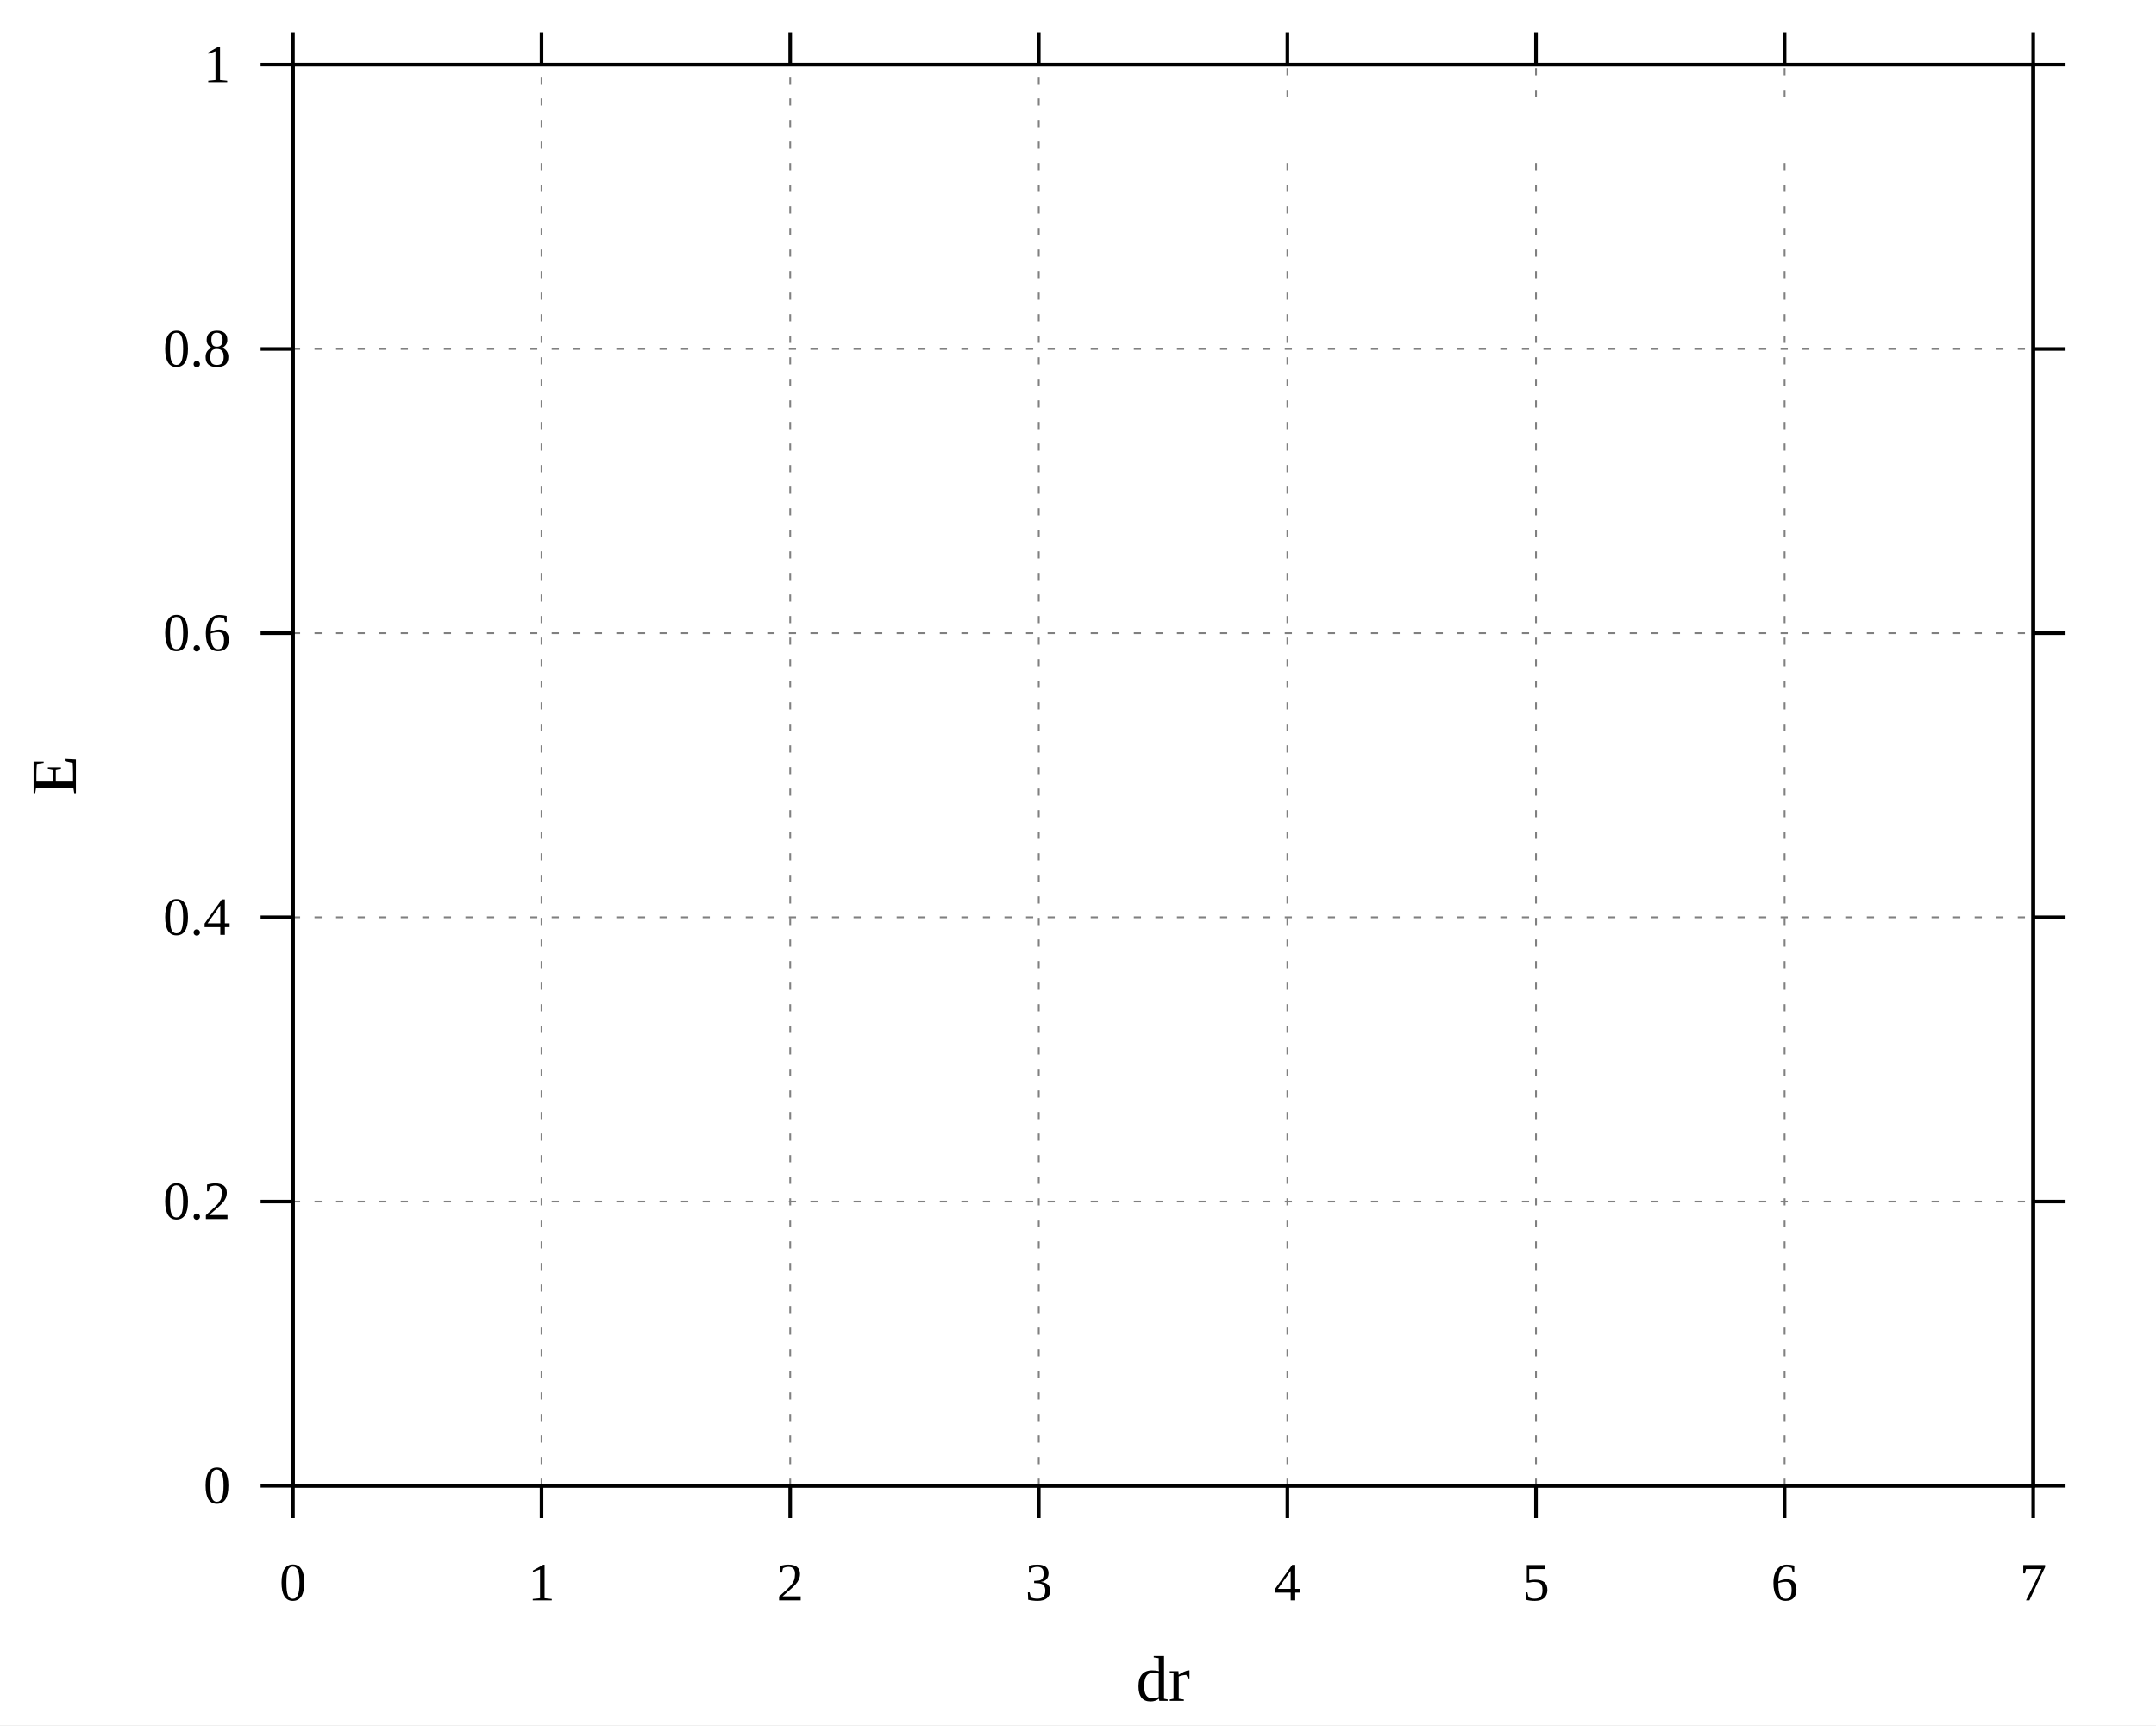
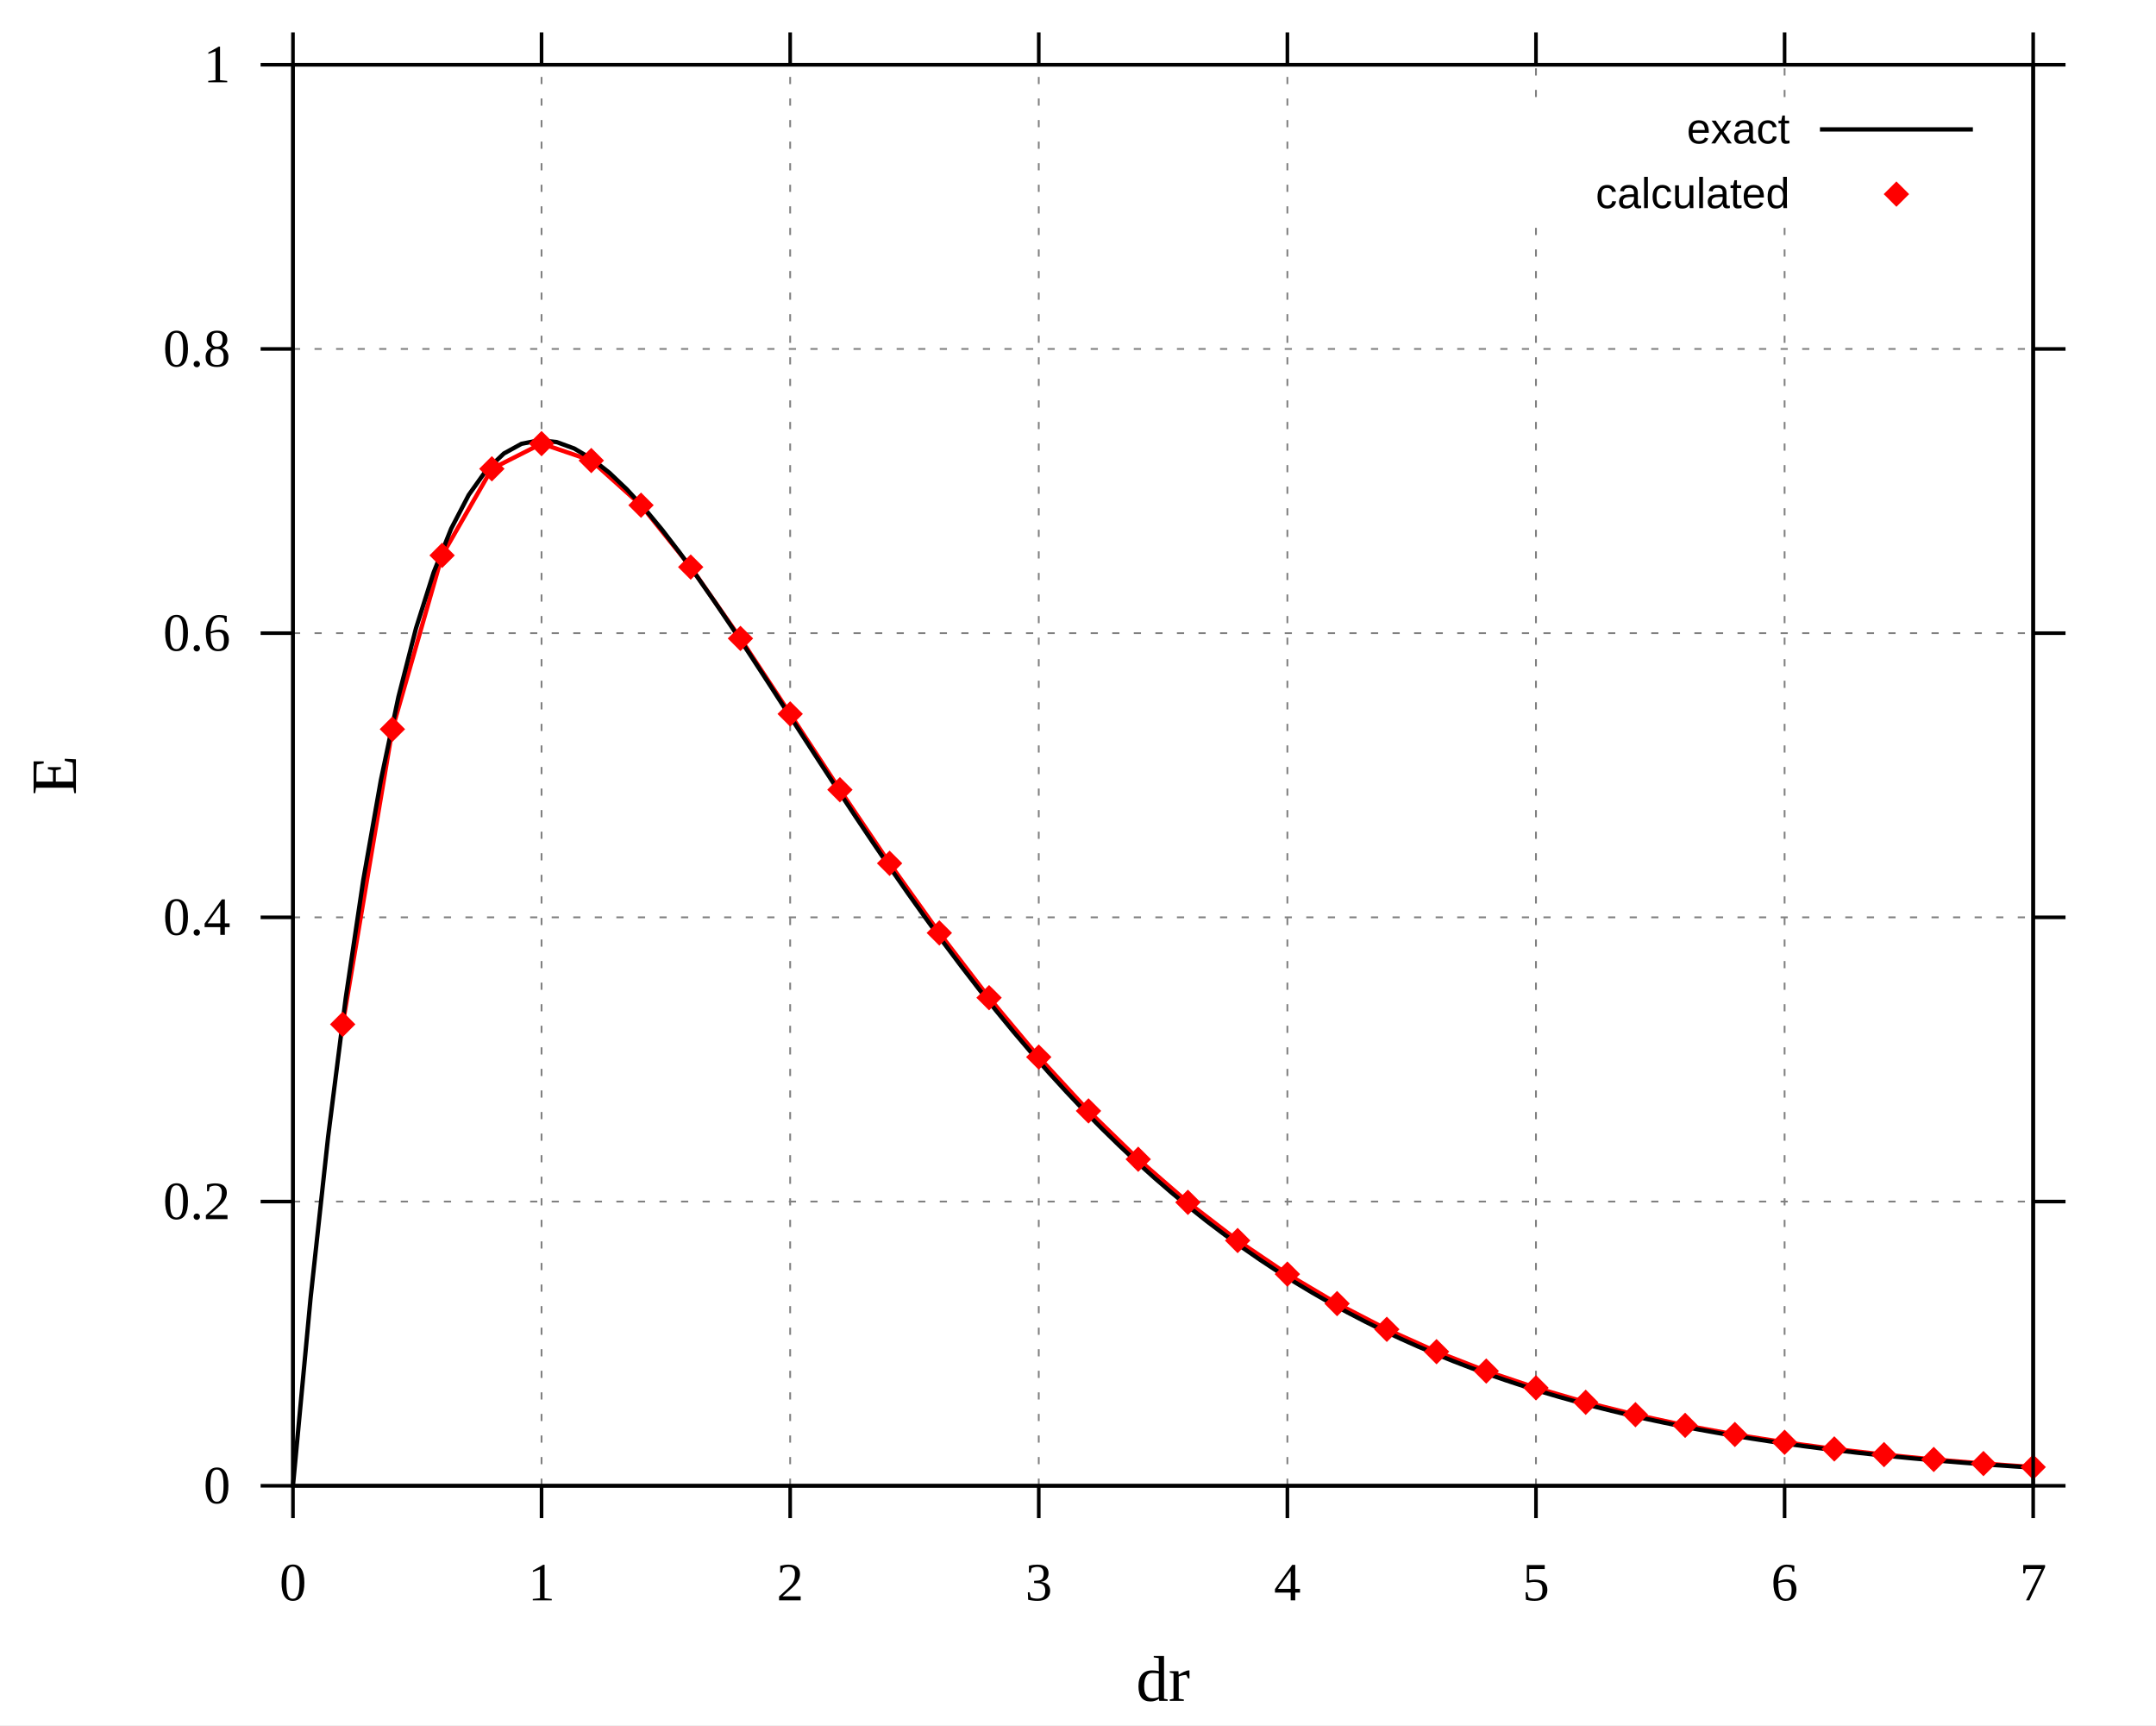
<svg xmlns="http://www.w3.org/2000/svg" xmlns:xlink="http://www.w3.org/1999/xlink" width="600" height="480" viewBox="0 0 600 480">
  <g id="gnuplot_canvas">
    <rect x="0" y="0" width="600" height="480" fill="#ffffff" />
    <defs>
      <circle id="gpDot" r="0.5" stroke-width="0.5" stroke="currentColor" />
      <path id="gpPt0" stroke-width="0.222" stroke="currentColor" d="M-1,0 h2 M0,-1 v2" />
      <path id="gpPt1" stroke-width="0.222" stroke="currentColor" d="M-1,-1 L1,1 M1,-1 L-1,1" />
      <path id="gpPt2" stroke-width="0.222" stroke="currentColor" d="M-1,0 L1,0 M0,-1 L0,1 M-1,-1 L1,1 M-1,1 L1,-1" />
      <rect id="gpPt3" stroke-width="0.222" stroke="currentColor" x="-1" y="-1" width="2" height="2" />
      <rect id="gpPt4" stroke-width="0.222" stroke="currentColor" fill="currentColor" x="-1" y="-1" width="2" height="2" />
      <circle id="gpPt5" stroke-width="0.222" stroke="currentColor" cx="0" cy="0" r="1" />
      <use xlink:href="#gpPt5" id="gpPt6" fill="currentColor" stroke="none" />
      <path id="gpPt7" stroke-width="0.222" stroke="currentColor" d="M0,-1.33 L-1.33,0.67 L1.33,0.67 z" />
      <use xlink:href="#gpPt7" id="gpPt8" fill="currentColor" stroke="none" />
      <use xlink:href="#gpPt7" id="gpPt9" stroke="currentColor" transform="rotate(180)" />
      <use xlink:href="#gpPt9" id="gpPt10" fill="currentColor" stroke="none" />
      <use xlink:href="#gpPt3" id="gpPt11" stroke="currentColor" transform="rotate(45)" />
      <use xlink:href="#gpPt11" id="gpPt12" fill="currentColor" stroke="none" />
      <path id="gpPt13" stroke-width="0.222" stroke="currentColor" d="M0,1.330 L1.265,0.411 L0.782,-1.067 L-0.782,-1.076 L-1.265,0.411 z" />
      <use xlink:href="#gpPt13" id="gpPt14" fill="currentColor" stroke="none" />
      <filter id="textbox" filterUnits="objectBoundingBox" x="0" y="0" height="1" width="1">
        <feFlood flood-color="#FFFFFF" flood-opacity="1" result="bgnd" />
        <feComposite in="SourceGraphic" in2="bgnd" operator="atop" />
      </filter>
      <filter id="greybox" filterUnits="objectBoundingBox" x="0" y="0" height="1" width="1">
        <feFlood flood-color="lightgrey" flood-opacity="1" result="grey" />
        <feComposite in="SourceGraphic" in2="grey" operator="atop" />
      </filter>
    </defs>
    <g fill="none" color="#FFFFFF" stroke="currentColor" stroke-width="1.00" stroke-linecap="butt" stroke-linejoin="miter">
</g>
    <g fill="none" color="black" stroke="currentColor" stroke-width="1.00" stroke-linecap="butt" stroke-linejoin="miter">
</g>
    <g fill="none" color="black" stroke="black" stroke-width="0.50" stroke-linecap="butt" stroke-linejoin="miter">
</g>
    <g fill="none" color="gray" stroke="currentColor" stroke-width="0.50" stroke-linecap="butt" stroke-linejoin="miter">
      <path stroke="gray" stroke-dasharray="2,4" class="gridline" d="M81.53,413.40 L565.82,413.40  " />
    </g>
    <g fill="none" color="gray" stroke="gray" stroke-width="1.00" stroke-linecap="butt" stroke-linejoin="miter">
</g>
    <g fill="none" color="black" stroke="currentColor" stroke-width="1.00" stroke-linecap="butt" stroke-linejoin="miter">
      <path stroke="black" d="M81.53,413.40 L72.53,413.40 M565.82,413.40 L574.82,413.40  " />
      <g transform="translate(64.14,418.28)" stroke="none" fill="black" font-family="Times New Roman" font-size="15.00" text-anchor="end">
        <text>
          <tspan font-family="Times New Roman"> 0</tspan>
        </text>
      </g>
    </g>
    <g fill="none" color="black" stroke="currentColor" stroke-width="1.00" stroke-linecap="butt" stroke-linejoin="miter">
</g>
    <g fill="none" color="black" stroke="black" stroke-width="0.50" stroke-linecap="butt" stroke-linejoin="miter">
</g>
    <g fill="none" color="gray" stroke="currentColor" stroke-width="0.50" stroke-linecap="butt" stroke-linejoin="miter">
      <path stroke="gray" stroke-dasharray="2,4" class="gridline" d="M81.53,334.32 L565.82,334.32  " />
    </g>
    <g fill="none" color="gray" stroke="gray" stroke-width="1.00" stroke-linecap="butt" stroke-linejoin="miter">
</g>
    <g fill="none" color="black" stroke="currentColor" stroke-width="1.00" stroke-linecap="butt" stroke-linejoin="miter">
      <path stroke="black" d="M81.53,334.32 L72.53,334.32 M565.82,334.32 L574.82,334.32  " />
      <g transform="translate(64.14,339.20)" stroke="none" fill="black" font-family="Times New Roman" font-size="15.00" text-anchor="end">
        <text>
          <tspan font-family="Times New Roman"> 0.2</tspan>
        </text>
      </g>
    </g>
    <g fill="none" color="black" stroke="currentColor" stroke-width="1.00" stroke-linecap="butt" stroke-linejoin="miter">
</g>
    <g fill="none" color="black" stroke="black" stroke-width="0.50" stroke-linecap="butt" stroke-linejoin="miter">
</g>
    <g fill="none" color="gray" stroke="currentColor" stroke-width="0.50" stroke-linecap="butt" stroke-linejoin="miter">
      <path stroke="gray" stroke-dasharray="2,4" class="gridline" d="M81.53,255.24 L565.82,255.24  " />
    </g>
    <g fill="none" color="gray" stroke="gray" stroke-width="1.00" stroke-linecap="butt" stroke-linejoin="miter">
</g>
    <g fill="none" color="black" stroke="currentColor" stroke-width="1.00" stroke-linecap="butt" stroke-linejoin="miter">
      <path stroke="black" d="M81.53,255.24 L72.53,255.24 M565.82,255.24 L574.82,255.24  " />
      <g transform="translate(64.14,260.12)" stroke="none" fill="black" font-family="Times New Roman" font-size="15.00" text-anchor="end">
        <text>
          <tspan font-family="Times New Roman"> 0.4</tspan>
        </text>
      </g>
    </g>
    <g fill="none" color="black" stroke="currentColor" stroke-width="1.00" stroke-linecap="butt" stroke-linejoin="miter">
</g>
    <g fill="none" color="black" stroke="black" stroke-width="0.50" stroke-linecap="butt" stroke-linejoin="miter">
</g>
    <g fill="none" color="gray" stroke="currentColor" stroke-width="0.50" stroke-linecap="butt" stroke-linejoin="miter">
      <path stroke="gray" stroke-dasharray="2,4" class="gridline" d="M81.53,176.17 L565.82,176.17  " />
    </g>
    <g fill="none" color="gray" stroke="gray" stroke-width="1.00" stroke-linecap="butt" stroke-linejoin="miter">
</g>
    <g fill="none" color="black" stroke="currentColor" stroke-width="1.00" stroke-linecap="butt" stroke-linejoin="miter">
      <path stroke="black" d="M81.53,176.17 L72.53,176.17 M565.82,176.17 L574.82,176.17  " />
      <g transform="translate(64.14,181.05)" stroke="none" fill="black" font-family="Times New Roman" font-size="15.00" text-anchor="end">
        <text>
          <tspan font-family="Times New Roman"> 0.6</tspan>
        </text>
      </g>
    </g>
    <g fill="none" color="black" stroke="currentColor" stroke-width="1.00" stroke-linecap="butt" stroke-linejoin="miter">
</g>
    <g fill="none" color="black" stroke="black" stroke-width="0.50" stroke-linecap="butt" stroke-linejoin="miter">
</g>
    <g fill="none" color="gray" stroke="currentColor" stroke-width="0.50" stroke-linecap="butt" stroke-linejoin="miter">
      <path stroke="gray" stroke-dasharray="2,4" class="gridline" d="M81.53,97.09 L565.82,97.09  " />
    </g>
    <g fill="none" color="gray" stroke="gray" stroke-width="1.00" stroke-linecap="butt" stroke-linejoin="miter">
</g>
    <g fill="none" color="black" stroke="currentColor" stroke-width="1.00" stroke-linecap="butt" stroke-linejoin="miter">
      <path stroke="black" d="M81.53,97.09 L72.53,97.09 M565.82,97.09 L574.82,97.09  " />
      <g transform="translate(64.14,101.97)" stroke="none" fill="black" font-family="Times New Roman" font-size="15.00" text-anchor="end">
        <text>
          <tspan font-family="Times New Roman"> 0.8</tspan>
        </text>
      </g>
    </g>
    <g fill="none" color="black" stroke="currentColor" stroke-width="1.00" stroke-linecap="butt" stroke-linejoin="miter">
</g>
    <g fill="none" color="black" stroke="black" stroke-width="0.50" stroke-linecap="butt" stroke-linejoin="miter">
</g>
    <g fill="none" color="gray" stroke="currentColor" stroke-width="0.50" stroke-linecap="butt" stroke-linejoin="miter">
      <path stroke="gray" stroke-dasharray="2,4" class="gridline" d="M81.53,18.01 L565.82,18.01  " />
    </g>
    <g fill="none" color="gray" stroke="gray" stroke-width="1.00" stroke-linecap="butt" stroke-linejoin="miter">
</g>
    <g fill="none" color="black" stroke="currentColor" stroke-width="1.00" stroke-linecap="butt" stroke-linejoin="miter">
      <path stroke="black" d="M81.53,18.01 L72.53,18.01 M565.82,18.01 L574.82,18.01  " />
      <g transform="translate(64.14,22.89)" stroke="none" fill="black" font-family="Times New Roman" font-size="15.00" text-anchor="end">
        <text>
          <tspan font-family="Times New Roman"> 1</tspan>
        </text>
      </g>
    </g>
    <g fill="none" color="black" stroke="currentColor" stroke-width="1.00" stroke-linecap="butt" stroke-linejoin="miter">
</g>
    <g fill="none" color="black" stroke="black" stroke-width="0.50" stroke-linecap="butt" stroke-linejoin="miter">
</g>
    <g fill="none" color="gray" stroke="currentColor" stroke-width="0.50" stroke-linecap="butt" stroke-linejoin="miter">
      <path stroke="gray" stroke-dasharray="2,4" class="gridline" d="M81.53,413.40 L81.53,18.01  " />
    </g>
    <g fill="none" color="gray" stroke="gray" stroke-width="1.00" stroke-linecap="butt" stroke-linejoin="miter">
</g>
    <g fill="none" color="black" stroke="currentColor" stroke-width="1.00" stroke-linecap="butt" stroke-linejoin="miter">
      <path stroke="black" d="M81.53,413.40 L81.53,422.40 M81.53,18.01 L81.53,9.01  " />
      <g transform="translate(81.53,445.28)" stroke="none" fill="black" font-family="Times New Roman" font-size="15.00" text-anchor="middle">
        <text>
          <tspan font-family="Times New Roman"> 0</tspan>
        </text>
      </g>
    </g>
    <g fill="none" color="black" stroke="currentColor" stroke-width="1.00" stroke-linecap="butt" stroke-linejoin="miter">
</g>
    <g fill="none" color="black" stroke="black" stroke-width="0.50" stroke-linecap="butt" stroke-linejoin="miter">
</g>
    <g fill="none" color="gray" stroke="currentColor" stroke-width="0.50" stroke-linecap="butt" stroke-linejoin="miter">
      <path stroke="gray" stroke-dasharray="2,4" class="gridline" d="M150.71,413.40 L150.71,18.01  " />
    </g>
    <g fill="none" color="gray" stroke="gray" stroke-width="1.00" stroke-linecap="butt" stroke-linejoin="miter">
</g>
    <g fill="none" color="black" stroke="currentColor" stroke-width="1.00" stroke-linecap="butt" stroke-linejoin="miter">
      <path stroke="black" d="M150.71,413.40 L150.71,422.40 M150.71,18.01 L150.71,9.01  " />
      <g transform="translate(150.71,445.28)" stroke="none" fill="black" font-family="Times New Roman" font-size="15.00" text-anchor="middle">
        <text>
          <tspan font-family="Times New Roman"> 1</tspan>
        </text>
      </g>
    </g>
    <g fill="none" color="black" stroke="currentColor" stroke-width="1.00" stroke-linecap="butt" stroke-linejoin="miter">
</g>
    <g fill="none" color="black" stroke="black" stroke-width="0.50" stroke-linecap="butt" stroke-linejoin="miter">
</g>
    <g fill="none" color="gray" stroke="currentColor" stroke-width="0.50" stroke-linecap="butt" stroke-linejoin="miter">
      <path stroke="gray" stroke-dasharray="2,4" class="gridline" d="M219.90,413.40 L219.90,18.01  " />
    </g>
    <g fill="none" color="gray" stroke="gray" stroke-width="1.00" stroke-linecap="butt" stroke-linejoin="miter">
</g>
    <g fill="none" color="black" stroke="currentColor" stroke-width="1.00" stroke-linecap="butt" stroke-linejoin="miter">
      <path stroke="black" d="M219.90,413.40 L219.90,422.40 M219.90,18.01 L219.90,9.01  " />
      <g transform="translate(219.90,445.28)" stroke="none" fill="black" font-family="Times New Roman" font-size="15.00" text-anchor="middle">
        <text>
          <tspan font-family="Times New Roman"> 2</tspan>
        </text>
      </g>
    </g>
    <g fill="none" color="black" stroke="currentColor" stroke-width="1.00" stroke-linecap="butt" stroke-linejoin="miter">
</g>
    <g fill="none" color="black" stroke="black" stroke-width="0.50" stroke-linecap="butt" stroke-linejoin="miter">
</g>
    <g fill="none" color="gray" stroke="currentColor" stroke-width="0.50" stroke-linecap="butt" stroke-linejoin="miter">
      <path stroke="gray" stroke-dasharray="2,4" class="gridline" d="M289.08,413.40 L289.08,18.01  " />
    </g>
    <g fill="none" color="gray" stroke="gray" stroke-width="1.00" stroke-linecap="butt" stroke-linejoin="miter">
</g>
    <g fill="none" color="black" stroke="currentColor" stroke-width="1.00" stroke-linecap="butt" stroke-linejoin="miter">
      <path stroke="black" d="M289.08,413.40 L289.08,422.40 M289.08,18.01 L289.08,9.01  " />
      <g transform="translate(289.08,445.28)" stroke="none" fill="black" font-family="Times New Roman" font-size="15.00" text-anchor="middle">
        <text>
          <tspan font-family="Times New Roman"> 3</tspan>
        </text>
      </g>
    </g>
    <g fill="none" color="black" stroke="currentColor" stroke-width="1.00" stroke-linecap="butt" stroke-linejoin="miter">
</g>
    <g fill="none" color="black" stroke="black" stroke-width="0.50" stroke-linecap="butt" stroke-linejoin="miter">
</g>
    <g fill="none" color="gray" stroke="currentColor" stroke-width="0.50" stroke-linecap="butt" stroke-linejoin="miter">
-       <path stroke="gray" stroke-dasharray="2,4" class="gridline" d="M358.27,413.40 L358.27,45.01 M358.27,27.01 L358.27,18.01  " />
+       <path stroke="gray" stroke-dasharray="2,4" class="gridline" d="M358.27,413.40 L358.27,18.01  " />
    </g>
    <g fill="none" color="gray" stroke="gray" stroke-width="1.00" stroke-linecap="butt" stroke-linejoin="miter">
</g>
    <g fill="none" color="black" stroke="currentColor" stroke-width="1.00" stroke-linecap="butt" stroke-linejoin="miter">
      <path stroke="black" d="M358.27,413.40 L358.27,422.40 M358.27,18.01 L358.27,9.01  " />
      <g transform="translate(358.27,445.28)" stroke="none" fill="black" font-family="Times New Roman" font-size="15.00" text-anchor="middle">
        <text>
          <tspan font-family="Times New Roman"> 4</tspan>
        </text>
      </g>
    </g>
    <g fill="none" color="black" stroke="currentColor" stroke-width="1.00" stroke-linecap="butt" stroke-linejoin="miter">
</g>
    <g fill="none" color="black" stroke="black" stroke-width="0.50" stroke-linecap="butt" stroke-linejoin="miter">
</g>
    <g fill="none" color="gray" stroke="currentColor" stroke-width="0.50" stroke-linecap="butt" stroke-linejoin="miter">
-       <path stroke="gray" stroke-dasharray="2,4" class="gridline" d="M427.45,413.40 L427.45,45.01 M427.45,27.01 L427.45,18.01  " />
+       <path stroke="gray" stroke-dasharray="2,4" class="gridline" d="M427.45,413.40 L427.45,63.01 M427.45,27.01 L427.45,18.01  " />
    </g>
    <g fill="none" color="gray" stroke="gray" stroke-width="1.00" stroke-linecap="butt" stroke-linejoin="miter">
</g>
    <g fill="none" color="black" stroke="currentColor" stroke-width="1.00" stroke-linecap="butt" stroke-linejoin="miter">
      <path stroke="black" d="M427.45,413.40 L427.45,422.40 M427.45,18.01 L427.45,9.01  " />
      <g transform="translate(427.45,445.28)" stroke="none" fill="black" font-family="Times New Roman" font-size="15.00" text-anchor="middle">
        <text>
          <tspan font-family="Times New Roman"> 5</tspan>
        </text>
      </g>
    </g>
    <g fill="none" color="black" stroke="currentColor" stroke-width="1.00" stroke-linecap="butt" stroke-linejoin="miter">
</g>
    <g fill="none" color="black" stroke="black" stroke-width="0.50" stroke-linecap="butt" stroke-linejoin="miter">
</g>
    <g fill="none" color="gray" stroke="currentColor" stroke-width="0.50" stroke-linecap="butt" stroke-linejoin="miter">
-       <path stroke="gray" stroke-dasharray="2,4" class="gridline" d="M496.64,413.40 L496.64,45.01 M496.64,27.01 L496.64,18.01  " />
+       <path stroke="gray" stroke-dasharray="2,4" class="gridline" d="M496.64,413.40 L496.64,63.01 M496.64,27.01 L496.64,18.01  " />
    </g>
    <g fill="none" color="gray" stroke="gray" stroke-width="1.00" stroke-linecap="butt" stroke-linejoin="miter">
</g>
    <g fill="none" color="black" stroke="currentColor" stroke-width="1.00" stroke-linecap="butt" stroke-linejoin="miter">
      <path stroke="black" d="M496.64,413.40 L496.64,422.40 M496.64,18.01 L496.64,9.01  " />
      <g transform="translate(496.64,445.28)" stroke="none" fill="black" font-family="Times New Roman" font-size="15.00" text-anchor="middle">
        <text>
          <tspan font-family="Times New Roman"> 6</tspan>
        </text>
      </g>
    </g>
    <g fill="none" color="black" stroke="currentColor" stroke-width="1.00" stroke-linecap="butt" stroke-linejoin="miter">
</g>
    <g fill="none" color="black" stroke="black" stroke-width="0.50" stroke-linecap="butt" stroke-linejoin="miter">
</g>
    <g fill="none" color="gray" stroke="currentColor" stroke-width="0.50" stroke-linecap="butt" stroke-linejoin="miter">
      <path stroke="gray" stroke-dasharray="2,4" class="gridline" d="M565.82,413.40 L565.82,18.01  " />
    </g>
    <g fill="none" color="gray" stroke="gray" stroke-width="1.00" stroke-linecap="butt" stroke-linejoin="miter">
</g>
    <g fill="none" color="black" stroke="currentColor" stroke-width="1.00" stroke-linecap="butt" stroke-linejoin="miter">
      <path stroke="black" d="M565.82,413.40 L565.82,422.40 M565.82,18.01 L565.82,9.01  " />
      <g transform="translate(565.82,445.28)" stroke="none" fill="black" font-family="Times New Roman" font-size="15.00" text-anchor="middle">
        <text>
          <tspan font-family="Times New Roman"> 7</tspan>
        </text>
      </g>
    </g>
    <g fill="none" color="black" stroke="currentColor" stroke-width="1.00" stroke-linecap="butt" stroke-linejoin="miter">
</g>
    <g fill="none" color="black" stroke="currentColor" stroke-width="1.00" stroke-linecap="butt" stroke-linejoin="miter">
      <path stroke="black" d="M81.53,18.01 L81.53,413.40 L565.82,413.40 L565.82,18.01 L81.53,18.01 Z  " />
    </g>
    <g fill="none" color="black" stroke="currentColor" stroke-width="1.00" stroke-linecap="butt" stroke-linejoin="miter">
      <g transform="translate(21.13,215.71) rotate(270)" stroke="none" fill="black" font-family="Times New Roman" font-size="18.00" text-anchor="middle">
        <text>
          <tspan font-family="Times New Roman">E</tspan>
        </text>
      </g>
    </g>
    <g fill="none" color="black" stroke="currentColor" stroke-width="1.00" stroke-linecap="butt" stroke-linejoin="miter">
      <g transform="translate(323.67,473.25)" stroke="none" fill="black" font-family="Times New Roman" font-size="18.00" text-anchor="middle">
        <text>
          <tspan font-family="Times New Roman">dr</tspan>
        </text>
      </g>
    </g>
    <g fill="none" color="black" stroke="currentColor" stroke-width="1.00" stroke-linecap="butt" stroke-linejoin="miter">
</g>
    <g id="gnuplot_plot_1">
      <g fill="none" color="#FFFFFF" stroke="currentColor" stroke-width="1.20" stroke-linecap="butt" stroke-linejoin="miter">
</g>
      <g fill="none" color="black" stroke="currentColor" stroke-width="1.20" stroke-linecap="butt" stroke-linejoin="miter">
- </g>
+         <path stroke="rgb(255,   0,   0)" d="M95.37,285.01 L109.20,202.89 L123.04,154.53 L136.88,130.44 L150.71,123.43 L164.55,128.14 L178.39,140.57 L192.22,157.78   L206.06,177.64 L219.90,198.65 L233.74,219.74 L247.57,240.21 L261.41,259.58 L275.25,277.60 L289.08,294.12 L302.92,309.10   L316.76,322.55 L330.59,334.54 L344.43,345.16 L358.27,354.51 L372.10,362.71 L385.94,369.87 L399.78,376.09 L413.61,381.48   L427.45,386.15 L441.29,390.17 L455.13,393.62 L468.96,396.59 L482.80,399.13 L496.64,401.30 L510.47,403.15 L524.31,404.73   L538.15,406.08 L551.98,407.22 L565.82,408.20  " />
+       </g>
+     </g>
+     <g id="gnuplot_plot_2">
+       <g fill="none" color="black" stroke="currentColor" stroke-width="1.20" stroke-linecap="butt" stroke-linejoin="miter">
+         <g transform="translate(498.09,39.91)" stroke="none" fill="black" font-family="Arial" font-size="12.00" text-anchor="end">
+           <text>
+             <tspan font-family="Arial">exact</tspan>
+           </text>
+         </g>
+       </g>
+       <g fill="none" color="black" stroke="currentColor" stroke-width="1.20" stroke-linecap="butt" stroke-linejoin="miter">
+         <path stroke="rgb(  0,   0,   0)" d="M506.48,36.01 L549.04,36.01 M81.53,413.40 L86.42,361.30 L91.31,316.32 L96.21,277.72 L101.10,244.84 L105.99,217.09   L110.88,193.91 L115.77,174.80 L120.66,159.33 L125.56,147.09 L130.45,137.70 L135.34,130.83 L140.23,126.18 L145.12,123.49   L150.02,122.50 L154.91,123.00 L159.80,124.79 L164.69,127.68 L169.58,131.53 L174.47,136.18 L179.37,141.51 L184.26,147.40   L189.15,153.76 L194.04,160.49 L198.93,167.51 L203.83,174.75 L208.72,182.14 L213.61,189.64 L218.50,197.20 L223.39,204.76   L228.28,212.30 L233.18,219.78 L238.07,227.18 L242.96,234.47 L247.85,241.63 L252.74,248.65 L257.64,255.51 L262.53,262.21   L267.42,268.72 L272.31,275.05 L277.20,281.19 L282.09,287.13 L286.99,292.88 L291.88,298.44 L296.77,303.79 L301.66,308.96   L306.55,313.92 L311.45,318.70 L316.34,323.29 L321.23,327.69 L326.12,331.91 L331.01,335.95 L335.90,339.83 L340.80,343.53   L345.69,347.07 L350.58,350.46 L355.47,353.69 L360.36,356.77 L365.26,359.71 L370.15,362.51 L375.04,365.18 L379.93,367.72   L384.82,370.15 L389.71,372.45 L394.61,374.64 L399.50,376.72 L404.39,378.70 L409.28,380.58 L414.17,382.36 L419.07,384.05   L423.96,385.66 L428.85,387.19 L433.74,388.63 L438.63,390.00 L443.52,391.30 L448.42,392.53 L453.31,393.70 L458.20,394.80   L463.09,395.84 L467.98,396.83 L472.88,397.77 L477.77,398.65 L482.66,399.49 L487.55,400.28 L492.44,401.03 L497.33,401.74   L502.23,402.41 L507.12,403.04 L512.01,403.63 L516.90,404.20 L521.79,404.73 L526.69,405.23 L531.58,405.71 L536.47,406.15   L541.36,406.57 L546.25,406.97 L551.14,407.35 L556.04,407.70 L560.93,408.04 L565.82,408.35  " />
+       </g>
+     </g>
+     <g id="gnuplot_plot_3">
+       <g fill="none" color="black" stroke="currentColor" stroke-width="1.20" stroke-linecap="butt" stroke-linejoin="miter">
+         <g transform="translate(498.09,57.91)" stroke="none" fill="black" font-family="Arial" font-size="12.00" text-anchor="end">
+           <text>
+             <tspan font-family="Arial">calculated</tspan>
+           </text>
+         </g>
+       </g>
+       <g fill="none" color="black" stroke="currentColor" stroke-width="1.20" stroke-linecap="butt" stroke-linejoin="miter">
+         <use xlink:href="#gpPt12" transform="translate(95.37,285.01) scale(2.25)" color="rgb(255,   0,   0)" />
+         <use xlink:href="#gpPt12" transform="translate(109.20,202.89) scale(2.25)" color="rgb(255,   0,   0)" />
+         <use xlink:href="#gpPt12" transform="translate(123.04,154.53) scale(2.25)" color="rgb(255,   0,   0)" />
+         <use xlink:href="#gpPt12" transform="translate(136.88,130.44) scale(2.25)" color="rgb(255,   0,   0)" />
+         <use xlink:href="#gpPt12" transform="translate(150.71,123.43) scale(2.25)" color="rgb(255,   0,   0)" />
+         <use xlink:href="#gpPt12" transform="translate(164.55,128.14) scale(2.25)" color="rgb(255,   0,   0)" />
+         <use xlink:href="#gpPt12" transform="translate(178.39,140.57) scale(2.25)" color="rgb(255,   0,   0)" />
+         <use xlink:href="#gpPt12" transform="translate(192.22,157.78) scale(2.25)" color="rgb(255,   0,   0)" />
+         <use xlink:href="#gpPt12" transform="translate(206.06,177.64) scale(2.25)" color="rgb(255,   0,   0)" />
+         <use xlink:href="#gpPt12" transform="translate(219.90,198.65) scale(2.25)" color="rgb(255,   0,   0)" />
+         <use xlink:href="#gpPt12" transform="translate(233.74,219.74) scale(2.25)" color="rgb(255,   0,   0)" />
+         <use xlink:href="#gpPt12" transform="translate(247.57,240.21) scale(2.25)" color="rgb(255,   0,   0)" />
+         <use xlink:href="#gpPt12" transform="translate(261.41,259.58) scale(2.25)" color="rgb(255,   0,   0)" />
+         <use xlink:href="#gpPt12" transform="translate(275.25,277.60) scale(2.25)" color="rgb(255,   0,   0)" />
+         <use xlink:href="#gpPt12" transform="translate(289.08,294.12) scale(2.25)" color="rgb(255,   0,   0)" />
+         <use xlink:href="#gpPt12" transform="translate(302.92,309.10) scale(2.25)" color="rgb(255,   0,   0)" />
+         <use xlink:href="#gpPt12" transform="translate(316.76,322.55) scale(2.25)" color="rgb(255,   0,   0)" />
+         <use xlink:href="#gpPt12" transform="translate(330.59,334.54) scale(2.25)" color="rgb(255,   0,   0)" />
+         <use xlink:href="#gpPt12" transform="translate(344.43,345.16) scale(2.25)" color="rgb(255,   0,   0)" />
+         <use xlink:href="#gpPt12" transform="translate(358.27,354.51) scale(2.25)" color="rgb(255,   0,   0)" />
+         <use xlink:href="#gpPt12" transform="translate(372.10,362.71) scale(2.25)" color="rgb(255,   0,   0)" />
+         <use xlink:href="#gpPt12" transform="translate(385.94,369.87) scale(2.25)" color="rgb(255,   0,   0)" />
+         <use xlink:href="#gpPt12" transform="translate(399.78,376.09) scale(2.25)" color="rgb(255,   0,   0)" />
+         <use xlink:href="#gpPt12" transform="translate(413.61,381.48) scale(2.25)" color="rgb(255,   0,   0)" />
+         <use xlink:href="#gpPt12" transform="translate(427.45,386.15) scale(2.25)" color="rgb(255,   0,   0)" />
+         <use xlink:href="#gpPt12" transform="translate(441.29,390.17) scale(2.25)" color="rgb(255,   0,   0)" />
+         <use xlink:href="#gpPt12" transform="translate(455.13,393.62) scale(2.25)" color="rgb(255,   0,   0)" />
+         <use xlink:href="#gpPt12" transform="translate(468.96,396.59) scale(2.25)" color="rgb(255,   0,   0)" />
+         <use xlink:href="#gpPt12" transform="translate(482.80,399.13) scale(2.25)" color="rgb(255,   0,   0)" />
+         <use xlink:href="#gpPt12" transform="translate(496.64,401.30) scale(2.25)" color="rgb(255,   0,   0)" />
+         <use xlink:href="#gpPt12" transform="translate(510.47,403.15) scale(2.25)" color="rgb(255,   0,   0)" />
+         <use xlink:href="#gpPt12" transform="translate(524.31,404.73) scale(2.25)" color="rgb(255,   0,   0)" />
+         <use xlink:href="#gpPt12" transform="translate(538.15,406.08) scale(2.25)" color="rgb(255,   0,   0)" />
+         <use xlink:href="#gpPt12" transform="translate(551.98,407.22) scale(2.25)" color="rgb(255,   0,   0)" />
+         <use xlink:href="#gpPt12" transform="translate(565.82,408.20) scale(2.25)" color="rgb(255,   0,   0)" />
+         <use xlink:href="#gpPt12" transform="translate(527.76,54.01) scale(2.25)" color="rgb(255,   0,   0)" />
+       </g>
    </g>
    <g fill="none" color="#FFFFFF" stroke="rgb(255,   0,   0)" stroke-width="2.00" stroke-linecap="butt" stroke-linejoin="miter">
</g>
    <g fill="none" color="black" stroke="currentColor" stroke-width="2.00" stroke-linecap="butt" stroke-linejoin="miter">
</g>
    <g fill="none" color="black" stroke="black" stroke-width="1.00" stroke-linecap="butt" stroke-linejoin="miter">
</g>
    <g fill="none" color="black" stroke="currentColor" stroke-width="1.00" stroke-linecap="butt" stroke-linejoin="miter">
      <path stroke="black" d="M81.53,18.01 L81.53,413.40 L565.82,413.40 L565.82,18.01 L81.53,18.01 Z  " />
    </g>
    <g fill="none" color="black" stroke="currentColor" stroke-width="1.00" stroke-linecap="butt" stroke-linejoin="miter">
</g>
  </g>
</svg>
